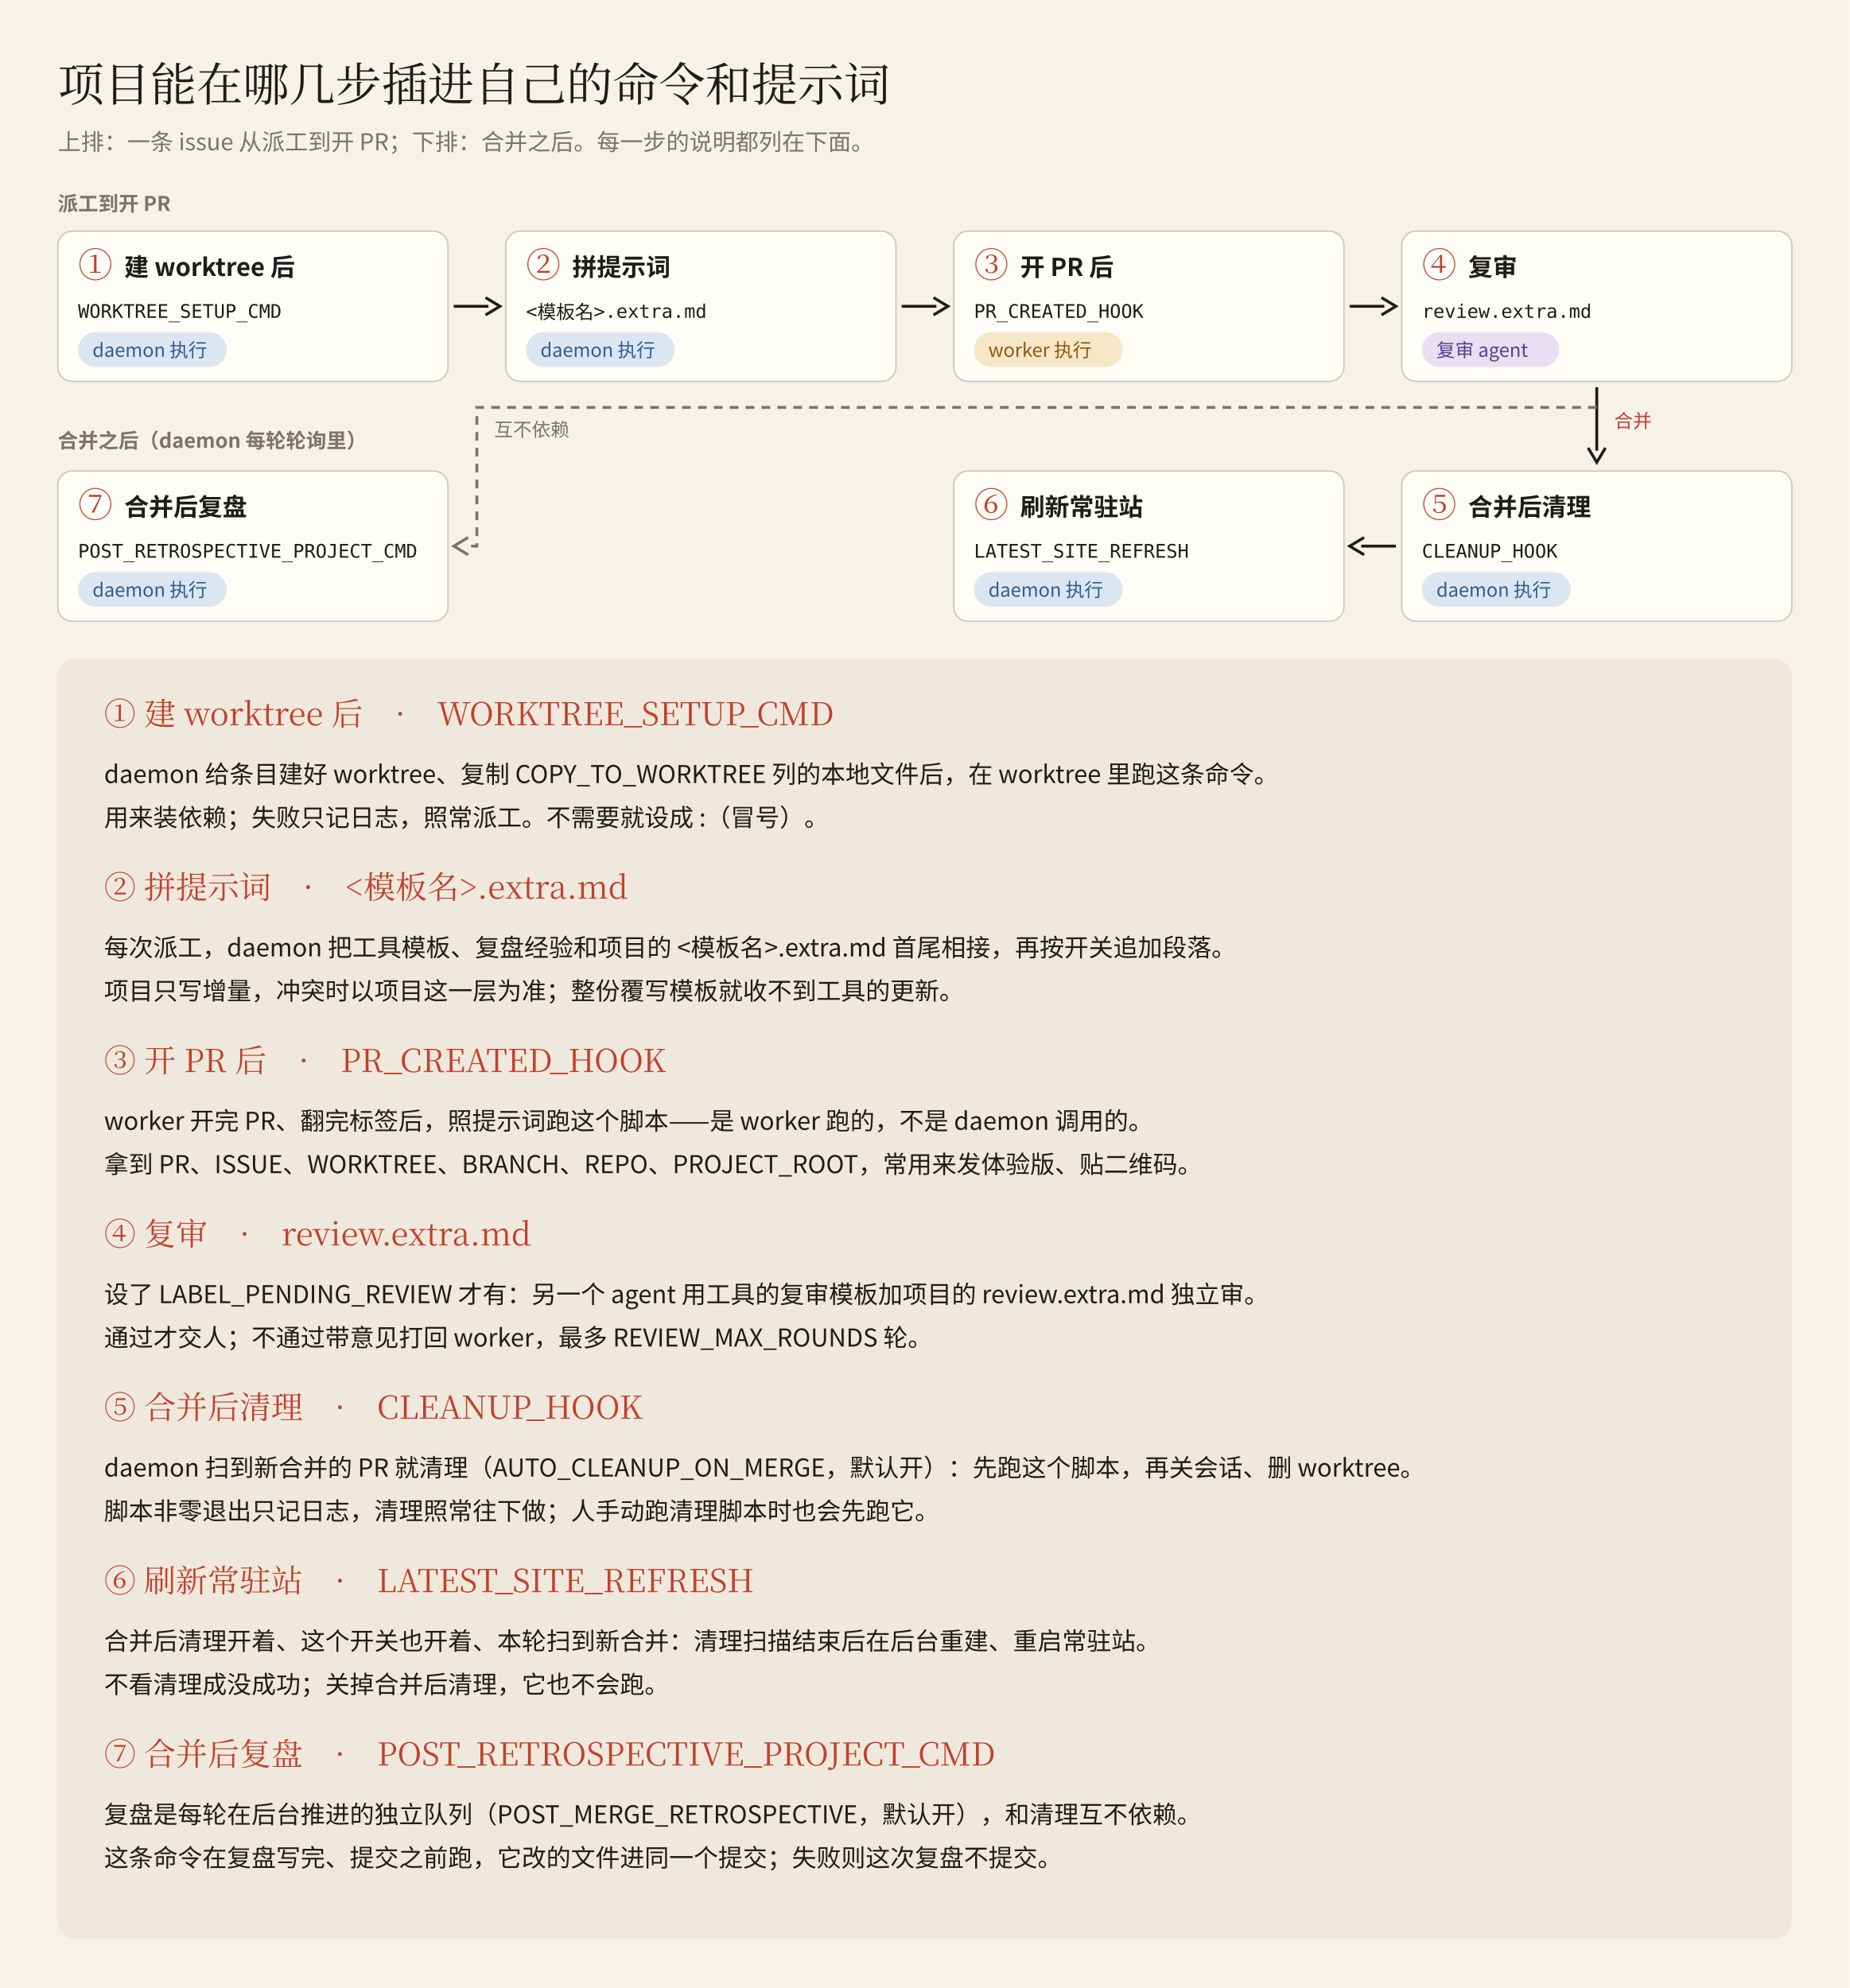
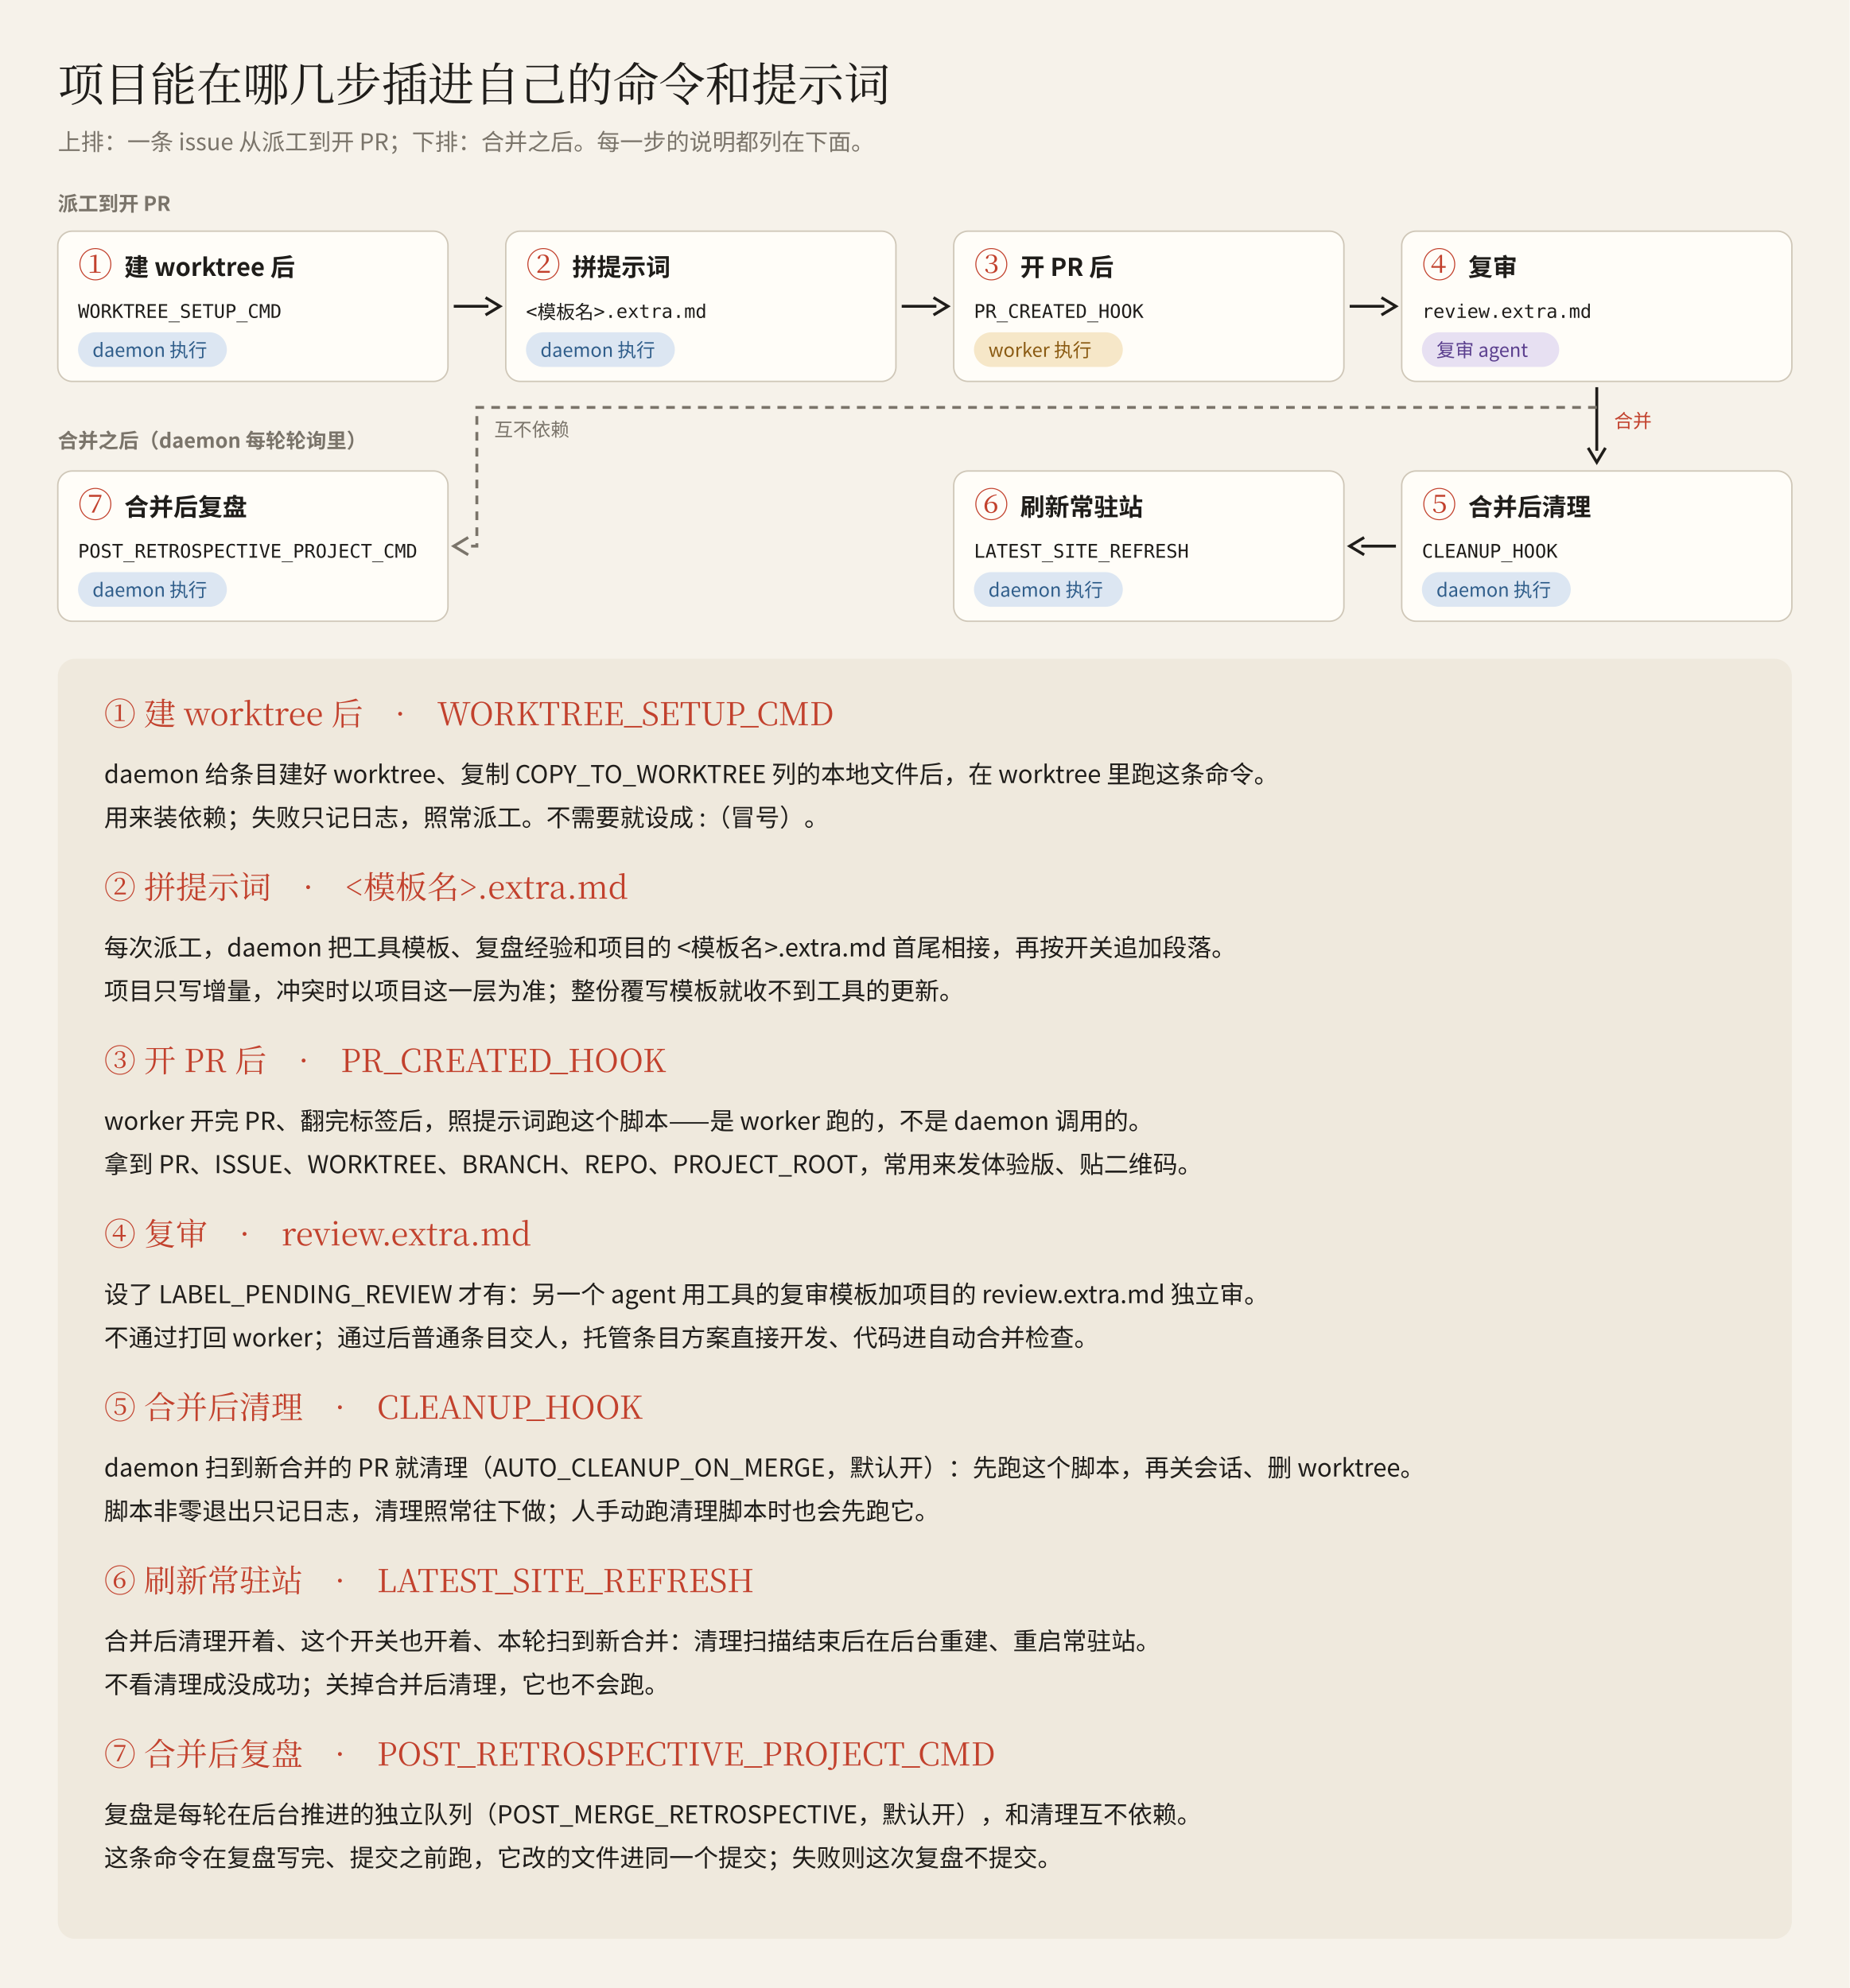
<svg xmlns="http://www.w3.org/2000/svg" viewBox="0 0 1280 1376" width="1280" height="1376" role="img">
  <rect width="1280" height="1376" fill="#F6F2EA" />
  <text x="40" y="70" font-family="Georgia, 'Noto Serif CJK SC', 'Songti SC', serif" font-size="32" font-weight="400" fill="#1F1D1A" text-anchor="start">项目能在哪几步插进自己的命令和提示词</text>
  <text x="40" y="104" font-family="system-ui, 'PingFang SC', 'Noto Sans CJK SC', sans-serif" font-size="16" font-weight="400" fill="#7A746A" text-anchor="start">上排：一条 issue 从派工到开 PR；下排：合并之后。每一步的说明都列在下面。</text>
  <text x="40" y="146" font-family="system-ui, 'PingFang SC', 'Noto Sans CJK SC', sans-serif" font-size="14" font-weight="600" fill="#7A746A" text-anchor="start">派工到开 PR</text>
  <text x="40" y="310" font-family="system-ui, 'PingFang SC', 'Noto Sans CJK SC', sans-serif" font-size="14" font-weight="600" fill="#7A746A" text-anchor="start">合并之后（daemon 每轮轮询里）</text>
  <line x1="314" y1="212" x2="338" y2="212" stroke="#1F1D1A" stroke-width="2" />
  <path d="M336,218 L346,212 L336,206" fill="none" stroke="#1F1D1A" stroke-width="2" />
  <line x1="624" y1="212" x2="648" y2="212" stroke="#1F1D1A" stroke-width="2" />
  <path d="M646,218 L656,212 L646,206" fill="none" stroke="#1F1D1A" stroke-width="2" />
  <line x1="934" y1="212" x2="958" y2="212" stroke="#1F1D1A" stroke-width="2" />
  <path d="M956,218 L966,212 L956,206" fill="none" stroke="#1F1D1A" stroke-width="2" />
  <line x1="1105.0" y1="268" x2="1105.0" y2="312" stroke="#1F1D1A" stroke-width="2" />
  <path d="M1099,310 L1105,320 L1111,310" fill="none" stroke="#1F1D1A" stroke-width="2" />
  <text x="1117.0" y="296" font-family="system-ui, 'PingFang SC', 'Noto Sans CJK SC', sans-serif" font-size="13" font-weight="400" fill="#C2412D" text-anchor="start">合并</text>
  <line x1="966" y1="378" x2="942" y2="378" stroke="#1F1D1A" stroke-width="2" />
  <path d="M944,372 L934,378 L944,384" fill="none" stroke="#1F1D1A" stroke-width="2" />
  <path d="M1105,282 L330,282 L330,378 L322,378" fill="none" stroke="#7A746A" stroke-width="2" stroke-dasharray="6 5" />
  <path d="M324,372 L314,378 L324,384" fill="none" stroke="#7A746A" stroke-width="2" />
  <text x="342" y="302" font-family="system-ui, 'PingFang SC', 'Noto Sans CJK SC', sans-serif" font-size="13" font-weight="400" fill="#7A746A" text-anchor="start">互不依赖</text>
  <g class="card s1" transform="translate(40 160)">
    <rect width="270" height="104" rx="10" fill="#FFFDF8" stroke="#CFC7B8" />
    <text x="14" y="32" font-family="Georgia, 'Noto Serif CJK SC', 'Songti SC', serif" font-size="24" font-weight="400" fill="#C2412D" text-anchor="start">①</text>
    <text x="46" y="31" font-family="system-ui, 'PingFang SC', 'Noto Sans CJK SC', sans-serif" font-size="17" font-weight="600" fill="#1F1D1A" text-anchor="start">建 worktree 后</text>
    <text x="14" y="60" font-family="ui-monospace, Menlo, monospace" font-size="13" font-weight="400" fill="#1F1D1A" text-anchor="start">WORKTREE_SETUP_CMD</text>
    <rect x="14" y="70" width="103" height="24" rx="12" fill="#DCE6F2" />
    <text x="24" y="87" font-family="system-ui, 'PingFang SC', 'Noto Sans CJK SC', sans-serif" font-size="13" font-weight="400" fill="#2F5D8A" text-anchor="start">daemon 执行</text>
  </g>
  <g class="card s2" transform="translate(350 160)">
    <rect width="270" height="104" rx="10" fill="#FFFDF8" stroke="#CFC7B8" />
    <text x="14" y="32" font-family="Georgia, 'Noto Serif CJK SC', 'Songti SC', serif" font-size="24" font-weight="400" fill="#C2412D" text-anchor="start">②</text>
    <text x="46" y="31" font-family="system-ui, 'PingFang SC', 'Noto Sans CJK SC', sans-serif" font-size="17" font-weight="600" fill="#1F1D1A" text-anchor="start">拼提示词</text>
    <text x="14" y="60" font-family="ui-monospace, Menlo, monospace" font-size="13" font-weight="400" fill="#1F1D1A" text-anchor="start">&lt;模板名&gt;.extra.md</text>
    <rect x="14" y="70" width="103" height="24" rx="12" fill="#DCE6F2" />
    <text x="24" y="87" font-family="system-ui, 'PingFang SC', 'Noto Sans CJK SC', sans-serif" font-size="13" font-weight="400" fill="#2F5D8A" text-anchor="start">daemon 执行</text>
  </g>
  <g class="card s3" transform="translate(660 160)">
    <rect width="270" height="104" rx="10" fill="#FFFDF8" stroke="#CFC7B8" />
    <text x="14" y="32" font-family="Georgia, 'Noto Serif CJK SC', 'Songti SC', serif" font-size="24" font-weight="400" fill="#C2412D" text-anchor="start">③</text>
    <text x="46" y="31" font-family="system-ui, 'PingFang SC', 'Noto Sans CJK SC', sans-serif" font-size="17" font-weight="600" fill="#1F1D1A" text-anchor="start">开 PR 后</text>
    <text x="14" y="60" font-family="ui-monospace, Menlo, monospace" font-size="13" font-weight="400" fill="#1F1D1A" text-anchor="start">PR_CREATED_HOOK</text>
    <rect x="14" y="70" width="103" height="24" rx="12" fill="#F6E7C8" />
    <text x="24" y="87" font-family="system-ui, 'PingFang SC', 'Noto Sans CJK SC', sans-serif" font-size="13" font-weight="400" fill="#8A5A12" text-anchor="start">worker 执行</text>
  </g>
  <g class="card s4" transform="translate(970 160)">
    <rect width="270" height="104" rx="10" fill="#FFFDF8" stroke="#CFC7B8" />
    <text x="14" y="32" font-family="Georgia, 'Noto Serif CJK SC', 'Songti SC', serif" font-size="24" font-weight="400" fill="#C2412D" text-anchor="start">④</text>
    <text x="46" y="31" font-family="system-ui, 'PingFang SC', 'Noto Sans CJK SC', sans-serif" font-size="17" font-weight="600" fill="#1F1D1A" text-anchor="start">复审</text>
    <text x="14" y="60" font-family="ui-monospace, Menlo, monospace" font-size="13" font-weight="400" fill="#1F1D1A" text-anchor="start">review.extra.md</text>
    <rect x="14" y="70" width="95" height="24" rx="12" fill="#E7E0F2" />
    <text x="24" y="87" font-family="system-ui, 'PingFang SC', 'Noto Sans CJK SC', sans-serif" font-size="13" font-weight="400" fill="#5B3F8E" text-anchor="start">复审 agent</text>
  </g>
  <g class="card s5" transform="translate(970 326)">
    <rect width="270" height="104" rx="10" fill="#FFFDF8" stroke="#CFC7B8" />
    <text x="14" y="32" font-family="Georgia, 'Noto Serif CJK SC', 'Songti SC', serif" font-size="24" font-weight="400" fill="#C2412D" text-anchor="start">⑤</text>
    <text x="46" y="31" font-family="system-ui, 'PingFang SC', 'Noto Sans CJK SC', sans-serif" font-size="17" font-weight="600" fill="#1F1D1A" text-anchor="start">合并后清理</text>
    <text x="14" y="60" font-family="ui-monospace, Menlo, monospace" font-size="13" font-weight="400" fill="#1F1D1A" text-anchor="start">CLEANUP_HOOK</text>
    <rect x="14" y="70" width="103" height="24" rx="12" fill="#DCE6F2" />
    <text x="24" y="87" font-family="system-ui, 'PingFang SC', 'Noto Sans CJK SC', sans-serif" font-size="13" font-weight="400" fill="#2F5D8A" text-anchor="start">daemon 执行</text>
  </g>
  <g class="card s6" transform="translate(660 326)">
    <rect width="270" height="104" rx="10" fill="#FFFDF8" stroke="#CFC7B8" />
    <text x="14" y="32" font-family="Georgia, 'Noto Serif CJK SC', 'Songti SC', serif" font-size="24" font-weight="400" fill="#C2412D" text-anchor="start">⑥</text>
    <text x="46" y="31" font-family="system-ui, 'PingFang SC', 'Noto Sans CJK SC', sans-serif" font-size="17" font-weight="600" fill="#1F1D1A" text-anchor="start">刷新常驻站</text>
    <text x="14" y="60" font-family="ui-monospace, Menlo, monospace" font-size="13" font-weight="400" fill="#1F1D1A" text-anchor="start">LATEST_SITE_REFRESH</text>
    <rect x="14" y="70" width="103" height="24" rx="12" fill="#DCE6F2" />
    <text x="24" y="87" font-family="system-ui, 'PingFang SC', 'Noto Sans CJK SC', sans-serif" font-size="13" font-weight="400" fill="#2F5D8A" text-anchor="start">daemon 执行</text>
  </g>
  <g class="card s7" transform="translate(40 326)">
    <rect width="270" height="104" rx="10" fill="#FFFDF8" stroke="#CFC7B8" />
    <text x="14" y="32" font-family="Georgia, 'Noto Serif CJK SC', 'Songti SC', serif" font-size="24" font-weight="400" fill="#C2412D" text-anchor="start">⑦</text>
    <text x="46" y="31" font-family="system-ui, 'PingFang SC', 'Noto Sans CJK SC', sans-serif" font-size="17" font-weight="600" fill="#1F1D1A" text-anchor="start">合并后复盘</text>
    <text x="14" y="60" font-family="ui-monospace, Menlo, monospace" font-size="13" font-weight="400" fill="#1F1D1A" text-anchor="start">POST_RETROSPECTIVE_PROJECT_CMD</text>
    <rect x="14" y="70" width="103" height="24" rx="12" fill="#DCE6F2" />
    <text x="24" y="87" font-family="system-ui, 'PingFang SC', 'Noto Sans CJK SC', sans-serif" font-size="13" font-weight="400" fill="#2F5D8A" text-anchor="start">daemon 执行</text>
  </g>
  <rect x="40" y="456" width="1200" height="886" rx="12" fill="#EFE9DD" />
  <g class="cap" transform="translate(72 502)">
    <text x="0" y="0" font-family="Georgia, 'Noto Serif CJK SC', 'Songti SC', serif" font-size="22" font-weight="400" fill="#C2412D" text-anchor="start">① 建 worktree 后　·　WORKTREE_SETUP_CMD</text>
    <text x="0" y="40" font-family="system-ui, 'PingFang SC', 'Noto Sans CJK SC', sans-serif" font-size="17" font-weight="400" fill="#1F1D1A" text-anchor="start">daemon 给条目建好 worktree、复制 COPY_TO_WORKTREE 列的本地文件后，在 worktree 里跑这条命令。</text>
    <text x="0" y="70" font-family="system-ui, 'PingFang SC', 'Noto Sans CJK SC', sans-serif" font-size="17" font-weight="400" fill="#1F1D1A" text-anchor="start">用来装依赖；失败只记日志，照常派工。不需要就设成 :（冒号）。</text>
  </g>
  <g class="cap" transform="translate(72 622)">
    <text x="0" y="0" font-family="Georgia, 'Noto Serif CJK SC', 'Songti SC', serif" font-size="22" font-weight="400" fill="#C2412D" text-anchor="start">② 拼提示词　·　&lt;模板名&gt;.extra.md</text>
    <text x="0" y="40" font-family="system-ui, 'PingFang SC', 'Noto Sans CJK SC', sans-serif" font-size="17" font-weight="400" fill="#1F1D1A" text-anchor="start">每次派工，daemon 把工具模板、复盘经验和项目的 &lt;模板名&gt;.extra.md 首尾相接，再按开关追加段落。</text>
    <text x="0" y="70" font-family="system-ui, 'PingFang SC', 'Noto Sans CJK SC', sans-serif" font-size="17" font-weight="400" fill="#1F1D1A" text-anchor="start">项目只写增量，冲突时以项目这一层为准；整份覆写模板就收不到工具的更新。</text>
  </g>
  <g class="cap" transform="translate(72 742)">
    <text x="0" y="0" font-family="Georgia, 'Noto Serif CJK SC', 'Songti SC', serif" font-size="22" font-weight="400" fill="#C2412D" text-anchor="start">③ 开 PR 后　·　PR_CREATED_HOOK</text>
    <text x="0" y="40" font-family="system-ui, 'PingFang SC', 'Noto Sans CJK SC', sans-serif" font-size="17" font-weight="400" fill="#1F1D1A" text-anchor="start">worker 开完 PR、翻完标签后，照提示词跑这个脚本——是 worker 跑的，不是 daemon 调用的。</text>
    <text x="0" y="70" font-family="system-ui, 'PingFang SC', 'Noto Sans CJK SC', sans-serif" font-size="17" font-weight="400" fill="#1F1D1A" text-anchor="start">拿到 PR、ISSUE、WORKTREE、BRANCH、REPO、PROJECT_ROOT，常用来发体验版、贴二维码。</text>
  </g>
  <g class="cap" transform="translate(72 862)">
    <text x="0" y="0" font-family="Georgia, 'Noto Serif CJK SC', 'Songti SC', serif" font-size="22" font-weight="400" fill="#C2412D" text-anchor="start">④ 复审　·　review.extra.md</text>
    <text x="0" y="40" font-family="system-ui, 'PingFang SC', 'Noto Sans CJK SC', sans-serif" font-size="17" font-weight="400" fill="#1F1D1A" text-anchor="start">设了 LABEL_PENDING_REVIEW 才有：另一个 agent 用工具的复审模板加项目的 review.extra.md 独立审。</text>
-     <text x="0" y="70" font-family="system-ui, 'PingFang SC', 'Noto Sans CJK SC', sans-serif" font-size="17" font-weight="400" fill="#1F1D1A" text-anchor="start">通过才交人；不通过带意见打回 worker，最多 REVIEW_MAX_ROUNDS 轮。</text>
+     <text x="0" y="70" font-family="system-ui, 'PingFang SC', 'Noto Sans CJK SC', sans-serif" font-size="17" font-weight="400" fill="#1F1D1A" text-anchor="start">不通过打回 worker；通过后普通条目交人，托管条目方案直接开发、代码进自动合并检查。</text>
  </g>
  <g class="cap" transform="translate(72 982)">
    <text x="0" y="0" font-family="Georgia, 'Noto Serif CJK SC', 'Songti SC', serif" font-size="22" font-weight="400" fill="#C2412D" text-anchor="start">⑤ 合并后清理　·　CLEANUP_HOOK</text>
    <text x="0" y="40" font-family="system-ui, 'PingFang SC', 'Noto Sans CJK SC', sans-serif" font-size="17" font-weight="400" fill="#1F1D1A" text-anchor="start">daemon 扫到新合并的 PR 就清理（AUTO_CLEANUP_ON_MERGE，默认开）：先跑这个脚本，再关会话、删 worktree。</text>
    <text x="0" y="70" font-family="system-ui, 'PingFang SC', 'Noto Sans CJK SC', sans-serif" font-size="17" font-weight="400" fill="#1F1D1A" text-anchor="start">脚本非零退出只记日志，清理照常往下做；人手动跑清理脚本时也会先跑它。</text>
  </g>
  <g class="cap" transform="translate(72 1102)">
    <text x="0" y="0" font-family="Georgia, 'Noto Serif CJK SC', 'Songti SC', serif" font-size="22" font-weight="400" fill="#C2412D" text-anchor="start">⑥ 刷新常驻站　·　LATEST_SITE_REFRESH</text>
    <text x="0" y="40" font-family="system-ui, 'PingFang SC', 'Noto Sans CJK SC', sans-serif" font-size="17" font-weight="400" fill="#1F1D1A" text-anchor="start">合并后清理开着、这个开关也开着、本轮扫到新合并：清理扫描结束后在后台重建、重启常驻站。</text>
    <text x="0" y="70" font-family="system-ui, 'PingFang SC', 'Noto Sans CJK SC', sans-serif" font-size="17" font-weight="400" fill="#1F1D1A" text-anchor="start">不看清理成没成功；关掉合并后清理，它也不会跑。</text>
  </g>
  <g class="cap" transform="translate(72 1222)">
    <text x="0" y="0" font-family="Georgia, 'Noto Serif CJK SC', 'Songti SC', serif" font-size="22" font-weight="400" fill="#C2412D" text-anchor="start">⑦ 合并后复盘　·　POST_RETROSPECTIVE_PROJECT_CMD</text>
    <text x="0" y="40" font-family="system-ui, 'PingFang SC', 'Noto Sans CJK SC', sans-serif" font-size="17" font-weight="400" fill="#1F1D1A" text-anchor="start">复盘是每轮在后台推进的独立队列（POST_MERGE_RETROSPECTIVE，默认开），和清理互不依赖。</text>
    <text x="0" y="70" font-family="system-ui, 'PingFang SC', 'Noto Sans CJK SC', sans-serif" font-size="17" font-weight="400" fill="#1F1D1A" text-anchor="start">这条命令在复盘写完、提交之前跑，它改的文件进同一个提交；失败则这次复盘不提交。</text>
  </g>
</svg>
